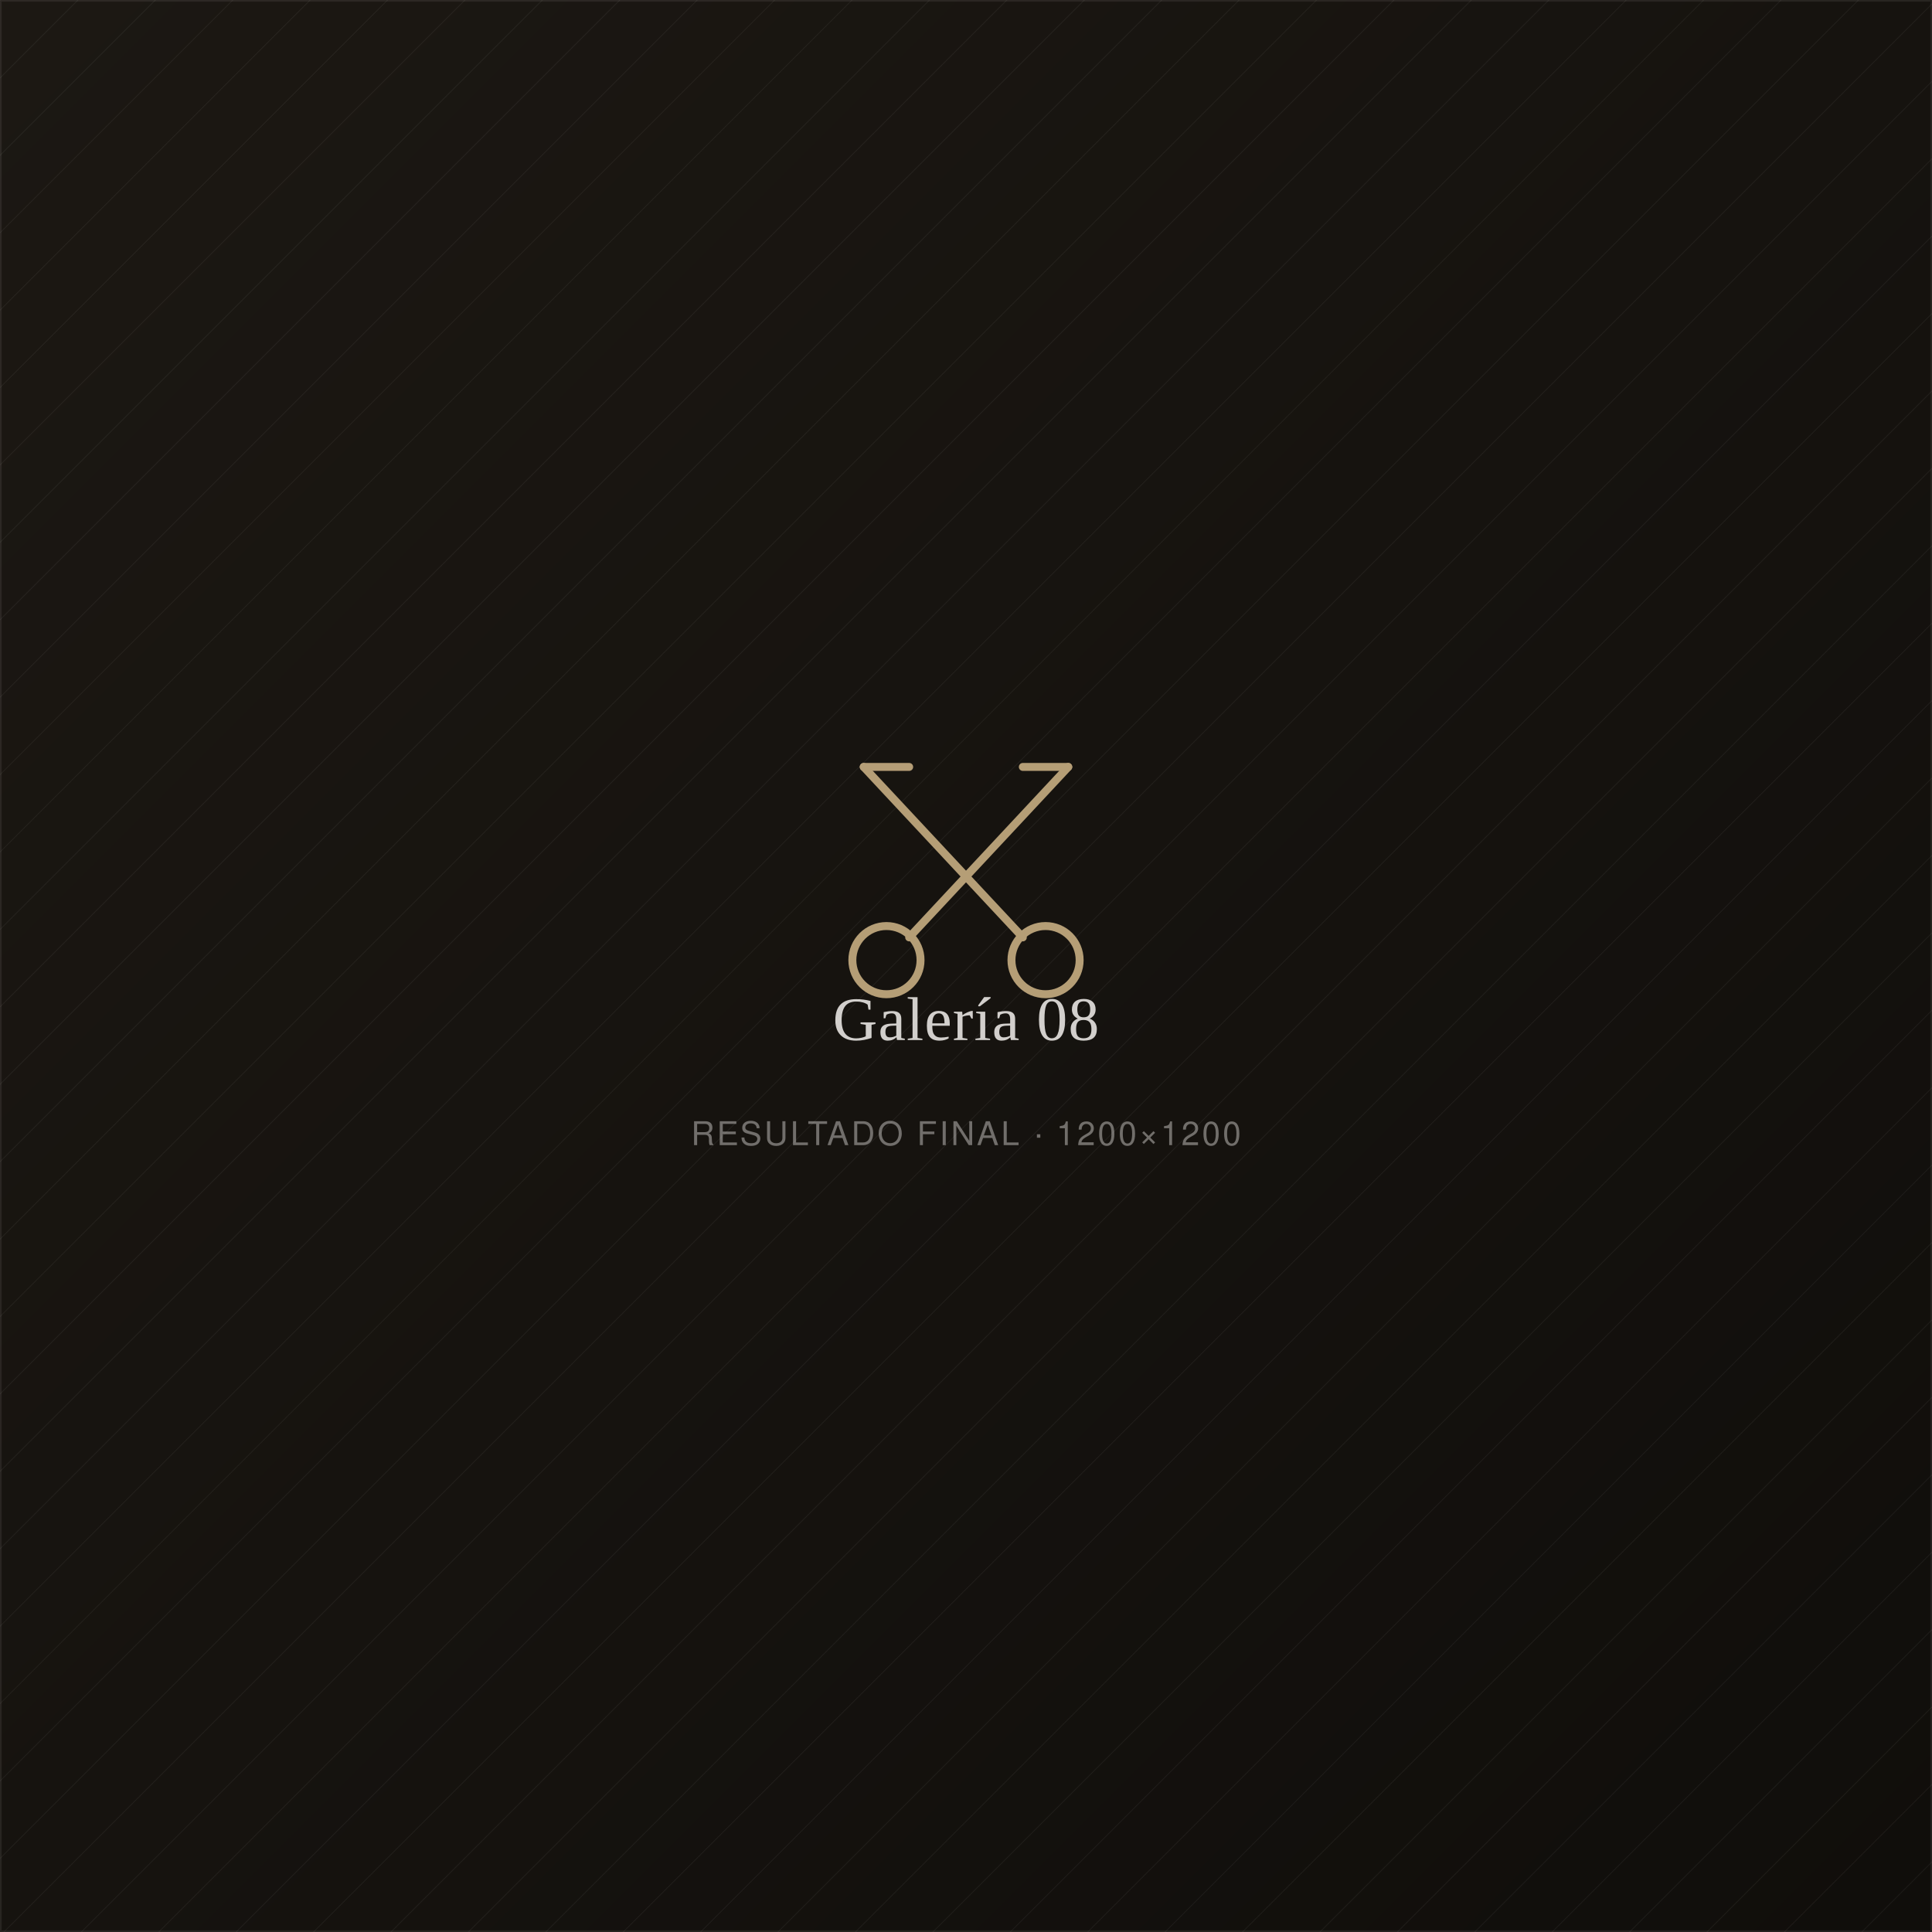
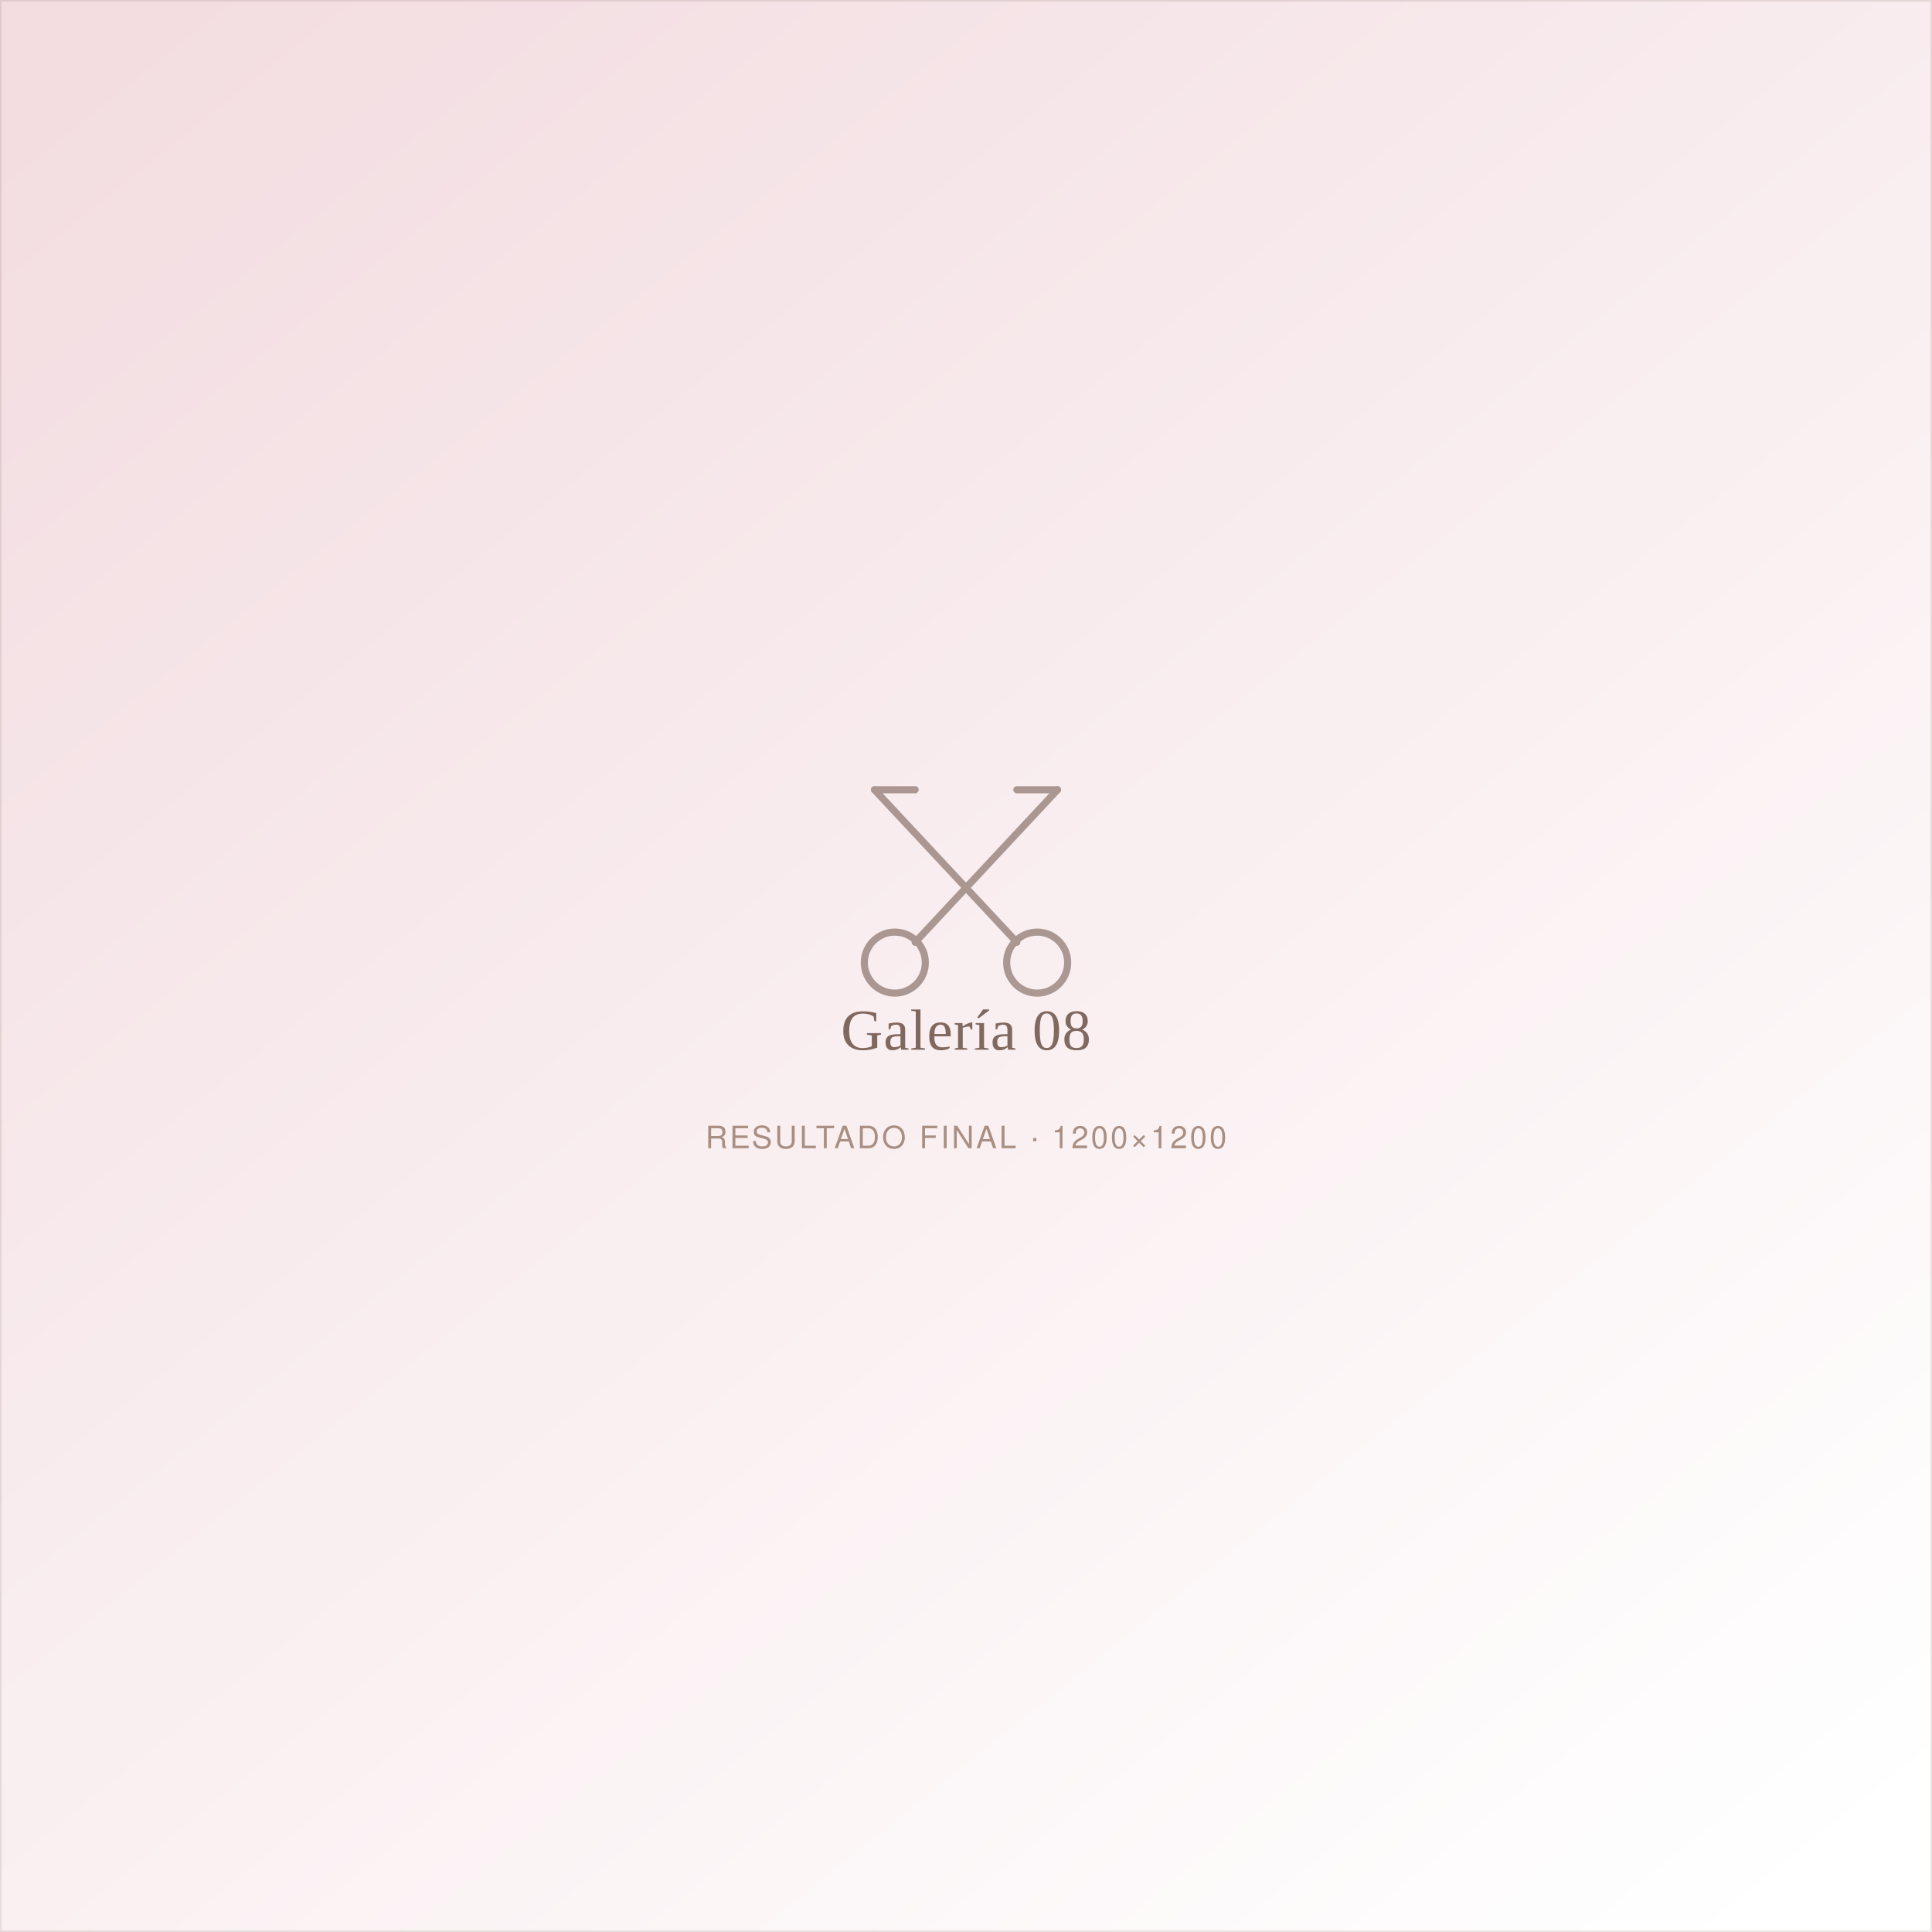
<svg xmlns="http://www.w3.org/2000/svg" viewBox="0 0 1200 1200" width="1200" height="1200" role="img" aria-label="Galería 08">
  <defs>
-     <linearGradient id="g-12" x1="0%" y1="0%" x2="100%" y2="100%">
-       <stop offset="0%" stop-color="#1C1813" />
-       <stop offset="100%" stop-color="#100E0B" />
+     <linearGradient id="g-12" x1="10%" y1="0%" x2="90%" y2="100%">
+       <stop offset="0%" stop-color="#F3DDE1" />
+       <stop offset="100%" stop-color="#FFFFFF" />
    </linearGradient>
-     <pattern id="n-12" width="34" height="34" patternTransform="rotate(45)" patternUnits="userSpaceOnUse">
-       <line x1="0" y1="0" x2="0" y2="34" stroke="rgba(251,249,245,0.055)" stroke-width="1" />
-     </pattern>
  </defs>
  <rect width="1200" height="1200" fill="url(#g-12)" />
-   <rect width="1200" height="1200" fill="url(#n-12)" />
-   <rect x="0.5" y="0.5" width="1199" height="1199" fill="none" stroke="rgba(251,249,245,0.08)" stroke-width="1" />
-   <g transform="translate(600 554) scale(3.529412)" opacity="0.9" fill="none" stroke="#C6AD82" stroke-width="1.4" stroke-linecap="round" stroke-linejoin="round">
+   <rect x="0.5" y="0.5" width="1199" height="1199" fill="none" stroke="rgba(107,81,69,0.14)" stroke-width="1" />
+   <g transform="translate(600 560) scale(3.157895)" opacity="0.55" fill="none" stroke="#6B5145" stroke-width="1.4" stroke-linecap="round" stroke-linejoin="round">
    <circle cx="-14" cy="12" r="6" />
    <circle cx="14" cy="12" r="6" />
    <path d="M -10 8 L 18 -22" />
    <path d="M 10 8 L -18 -22" />
    <path d="M -18 -22 L -10 -22 M 18 -22 L 10 -22" />
  </g>
-   <text x="50%" y="646" text-anchor="middle" font-family="Georgia, 'Times New Roman', serif" font-size="38.4" fill="rgba(251,249,245,0.82)" letter-spacing="0.5">Galería 08</text>
-   <text x="50%" y="711.28" text-anchor="middle" font-family="Helvetica, Arial, sans-serif" font-size="20.4" fill="rgba(251,249,245,0.4)" letter-spacing="1.5">RESULTADO FINAL · 1200×1200</text>
+   <text x="50%" y="652" text-anchor="middle" font-family="Georgia, 'Times New Roman', serif" font-size="36" fill="#6B5145" letter-spacing="0.5" opacity="0.85">Galería 08</text>
+   <text x="50%" y="713.2" text-anchor="middle" font-family="Helvetica, Arial, sans-serif" font-size="19.2" fill="#A88F82" letter-spacing="1.5">RESULTADO FINAL · 1200×1200</text>
</svg>
